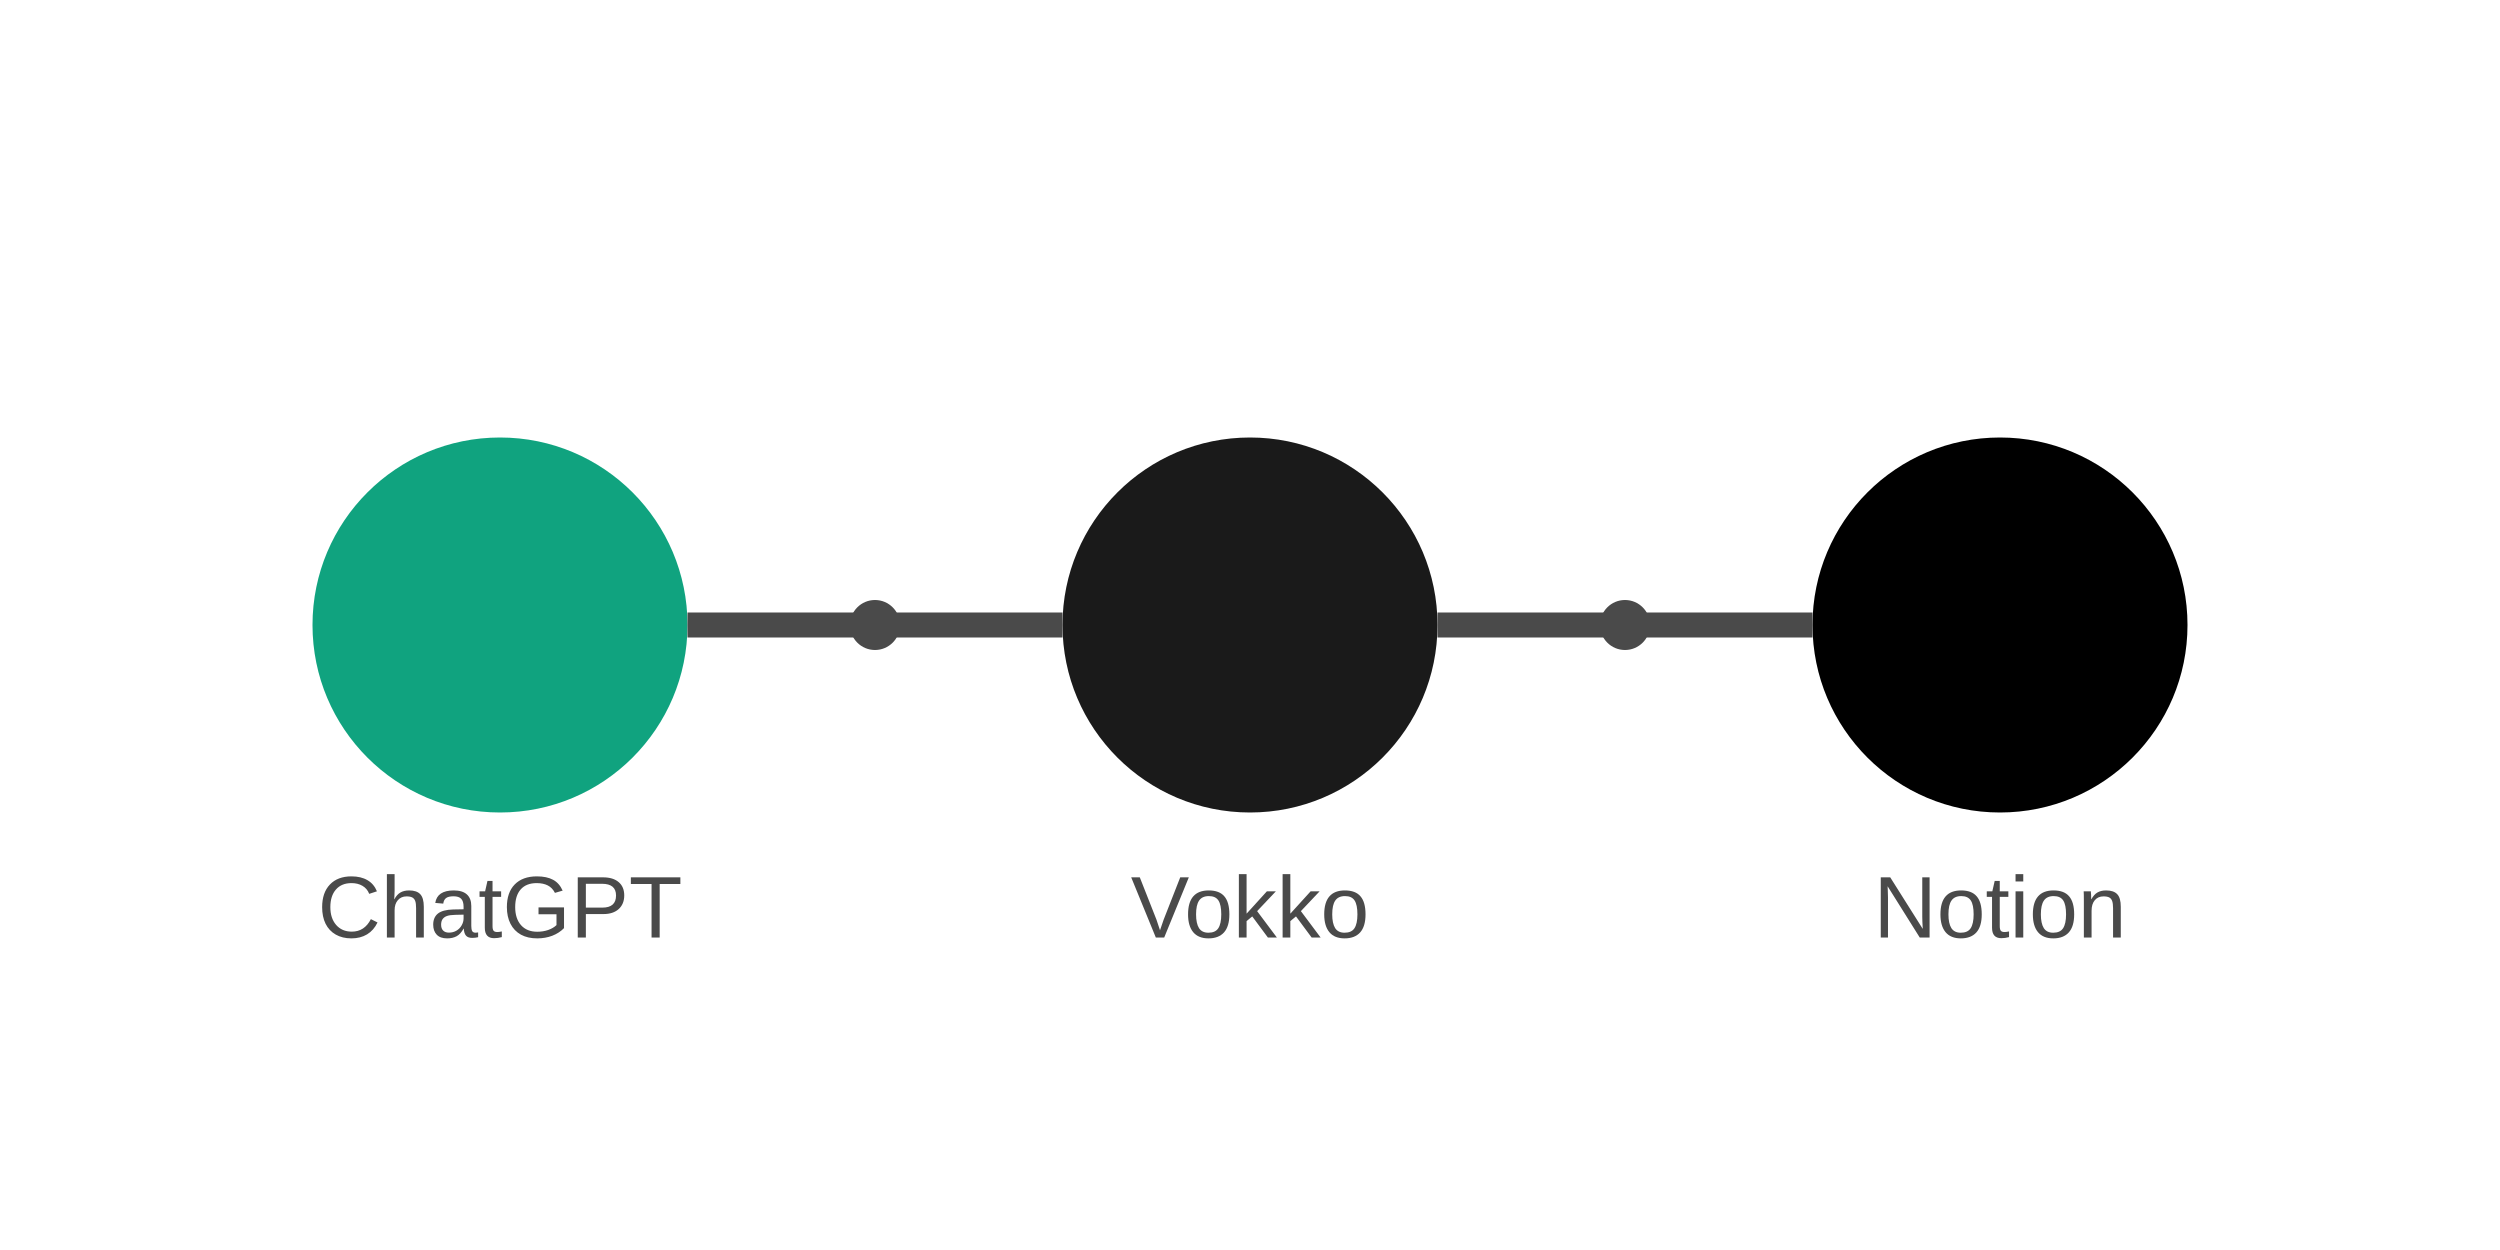
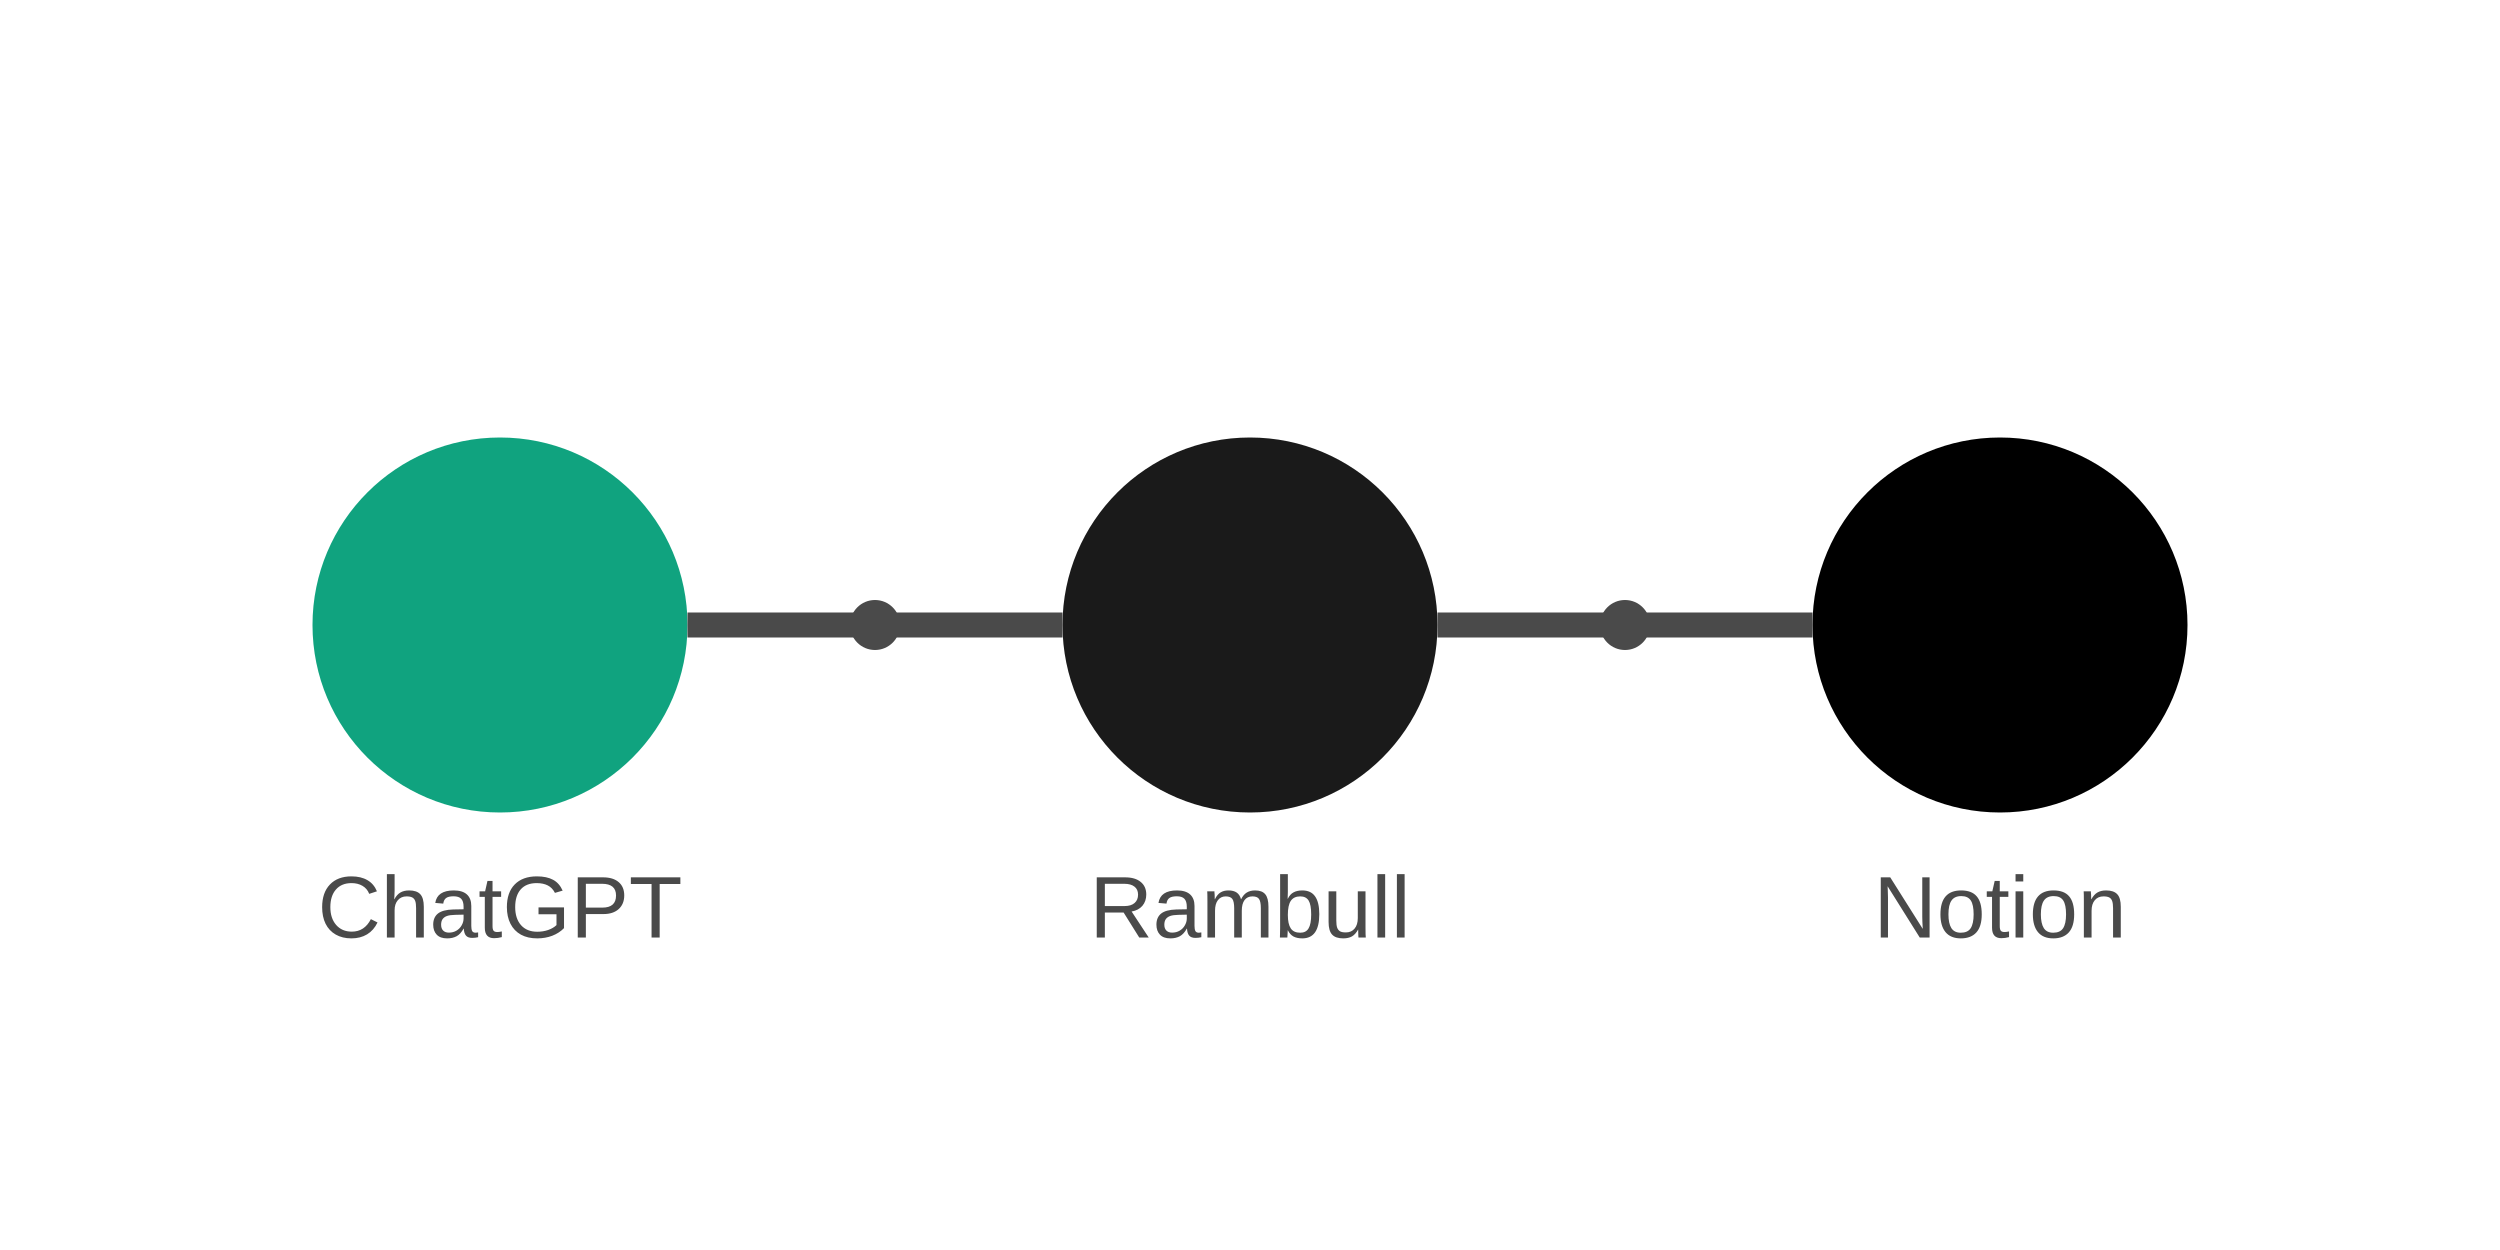
<svg xmlns="http://www.w3.org/2000/svg" width="400" height="200" viewBox="0 0 400 200">
  <circle cx="80" cy="100" r="30" fill="#10A37F" />
  <circle cx="200" cy="100" r="30" fill="#1A1A1A" />
  <circle cx="320" cy="100" r="30" fill="#000000" />
  <line x1="110" y1="100" x2="170" y2="100" stroke="#4A4A4A" stroke-width="4" />
  <line x1="230" y1="100" x2="290" y2="100" stroke="#4A4A4A" stroke-width="4" />
  <circle cx="140" cy="100" r="4" fill="#4A4A4A" />
  <circle cx="260" cy="100" r="4" fill="#4A4A4A" />
  <text x="80" y="150" text-anchor="middle" font-family="Arial" font-size="14" fill="#4A4A4A">ChatGPT</text>
-   <text x="200" y="150" text-anchor="middle" font-family="Arial" font-size="14" fill="#4A4A4A">Vokko</text>
+   <text x="200" y="150" text-anchor="middle" font-family="Arial" font-size="14" fill="#4A4A4A">Rambull</text>
  <text x="320" y="150" text-anchor="middle" font-family="Arial" font-size="14" fill="#4A4A4A">Notion</text>
</svg>
